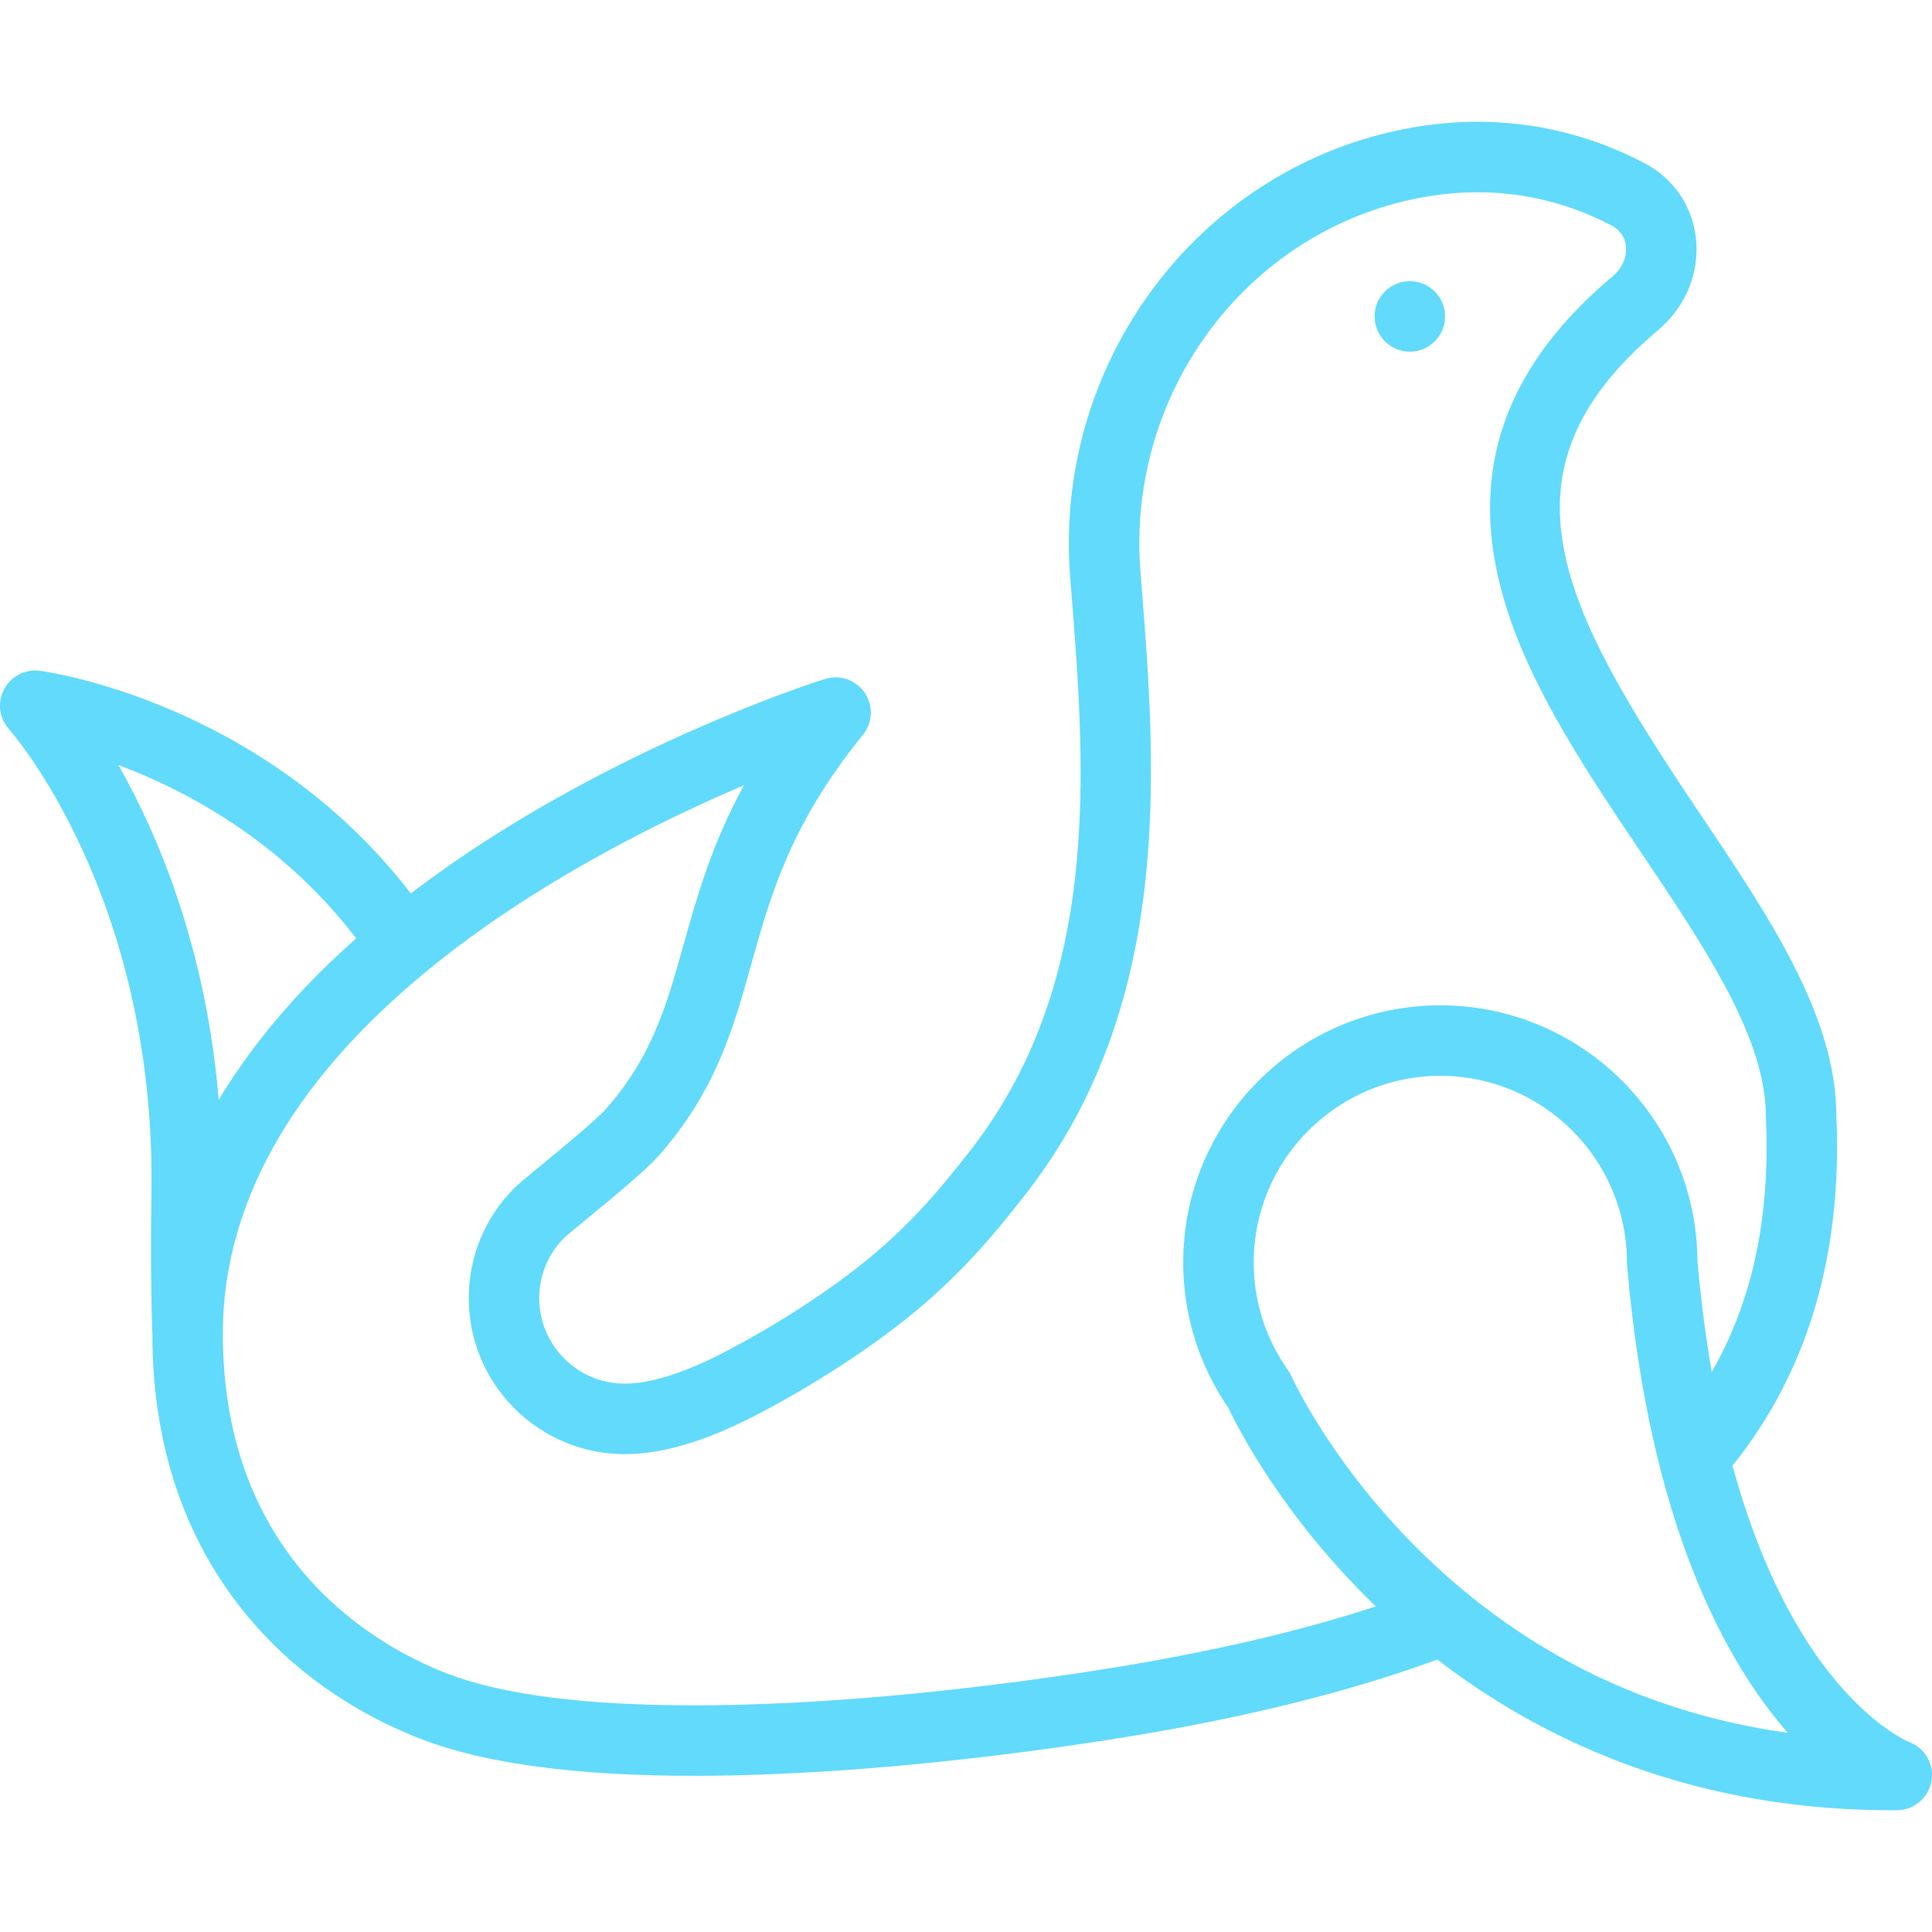
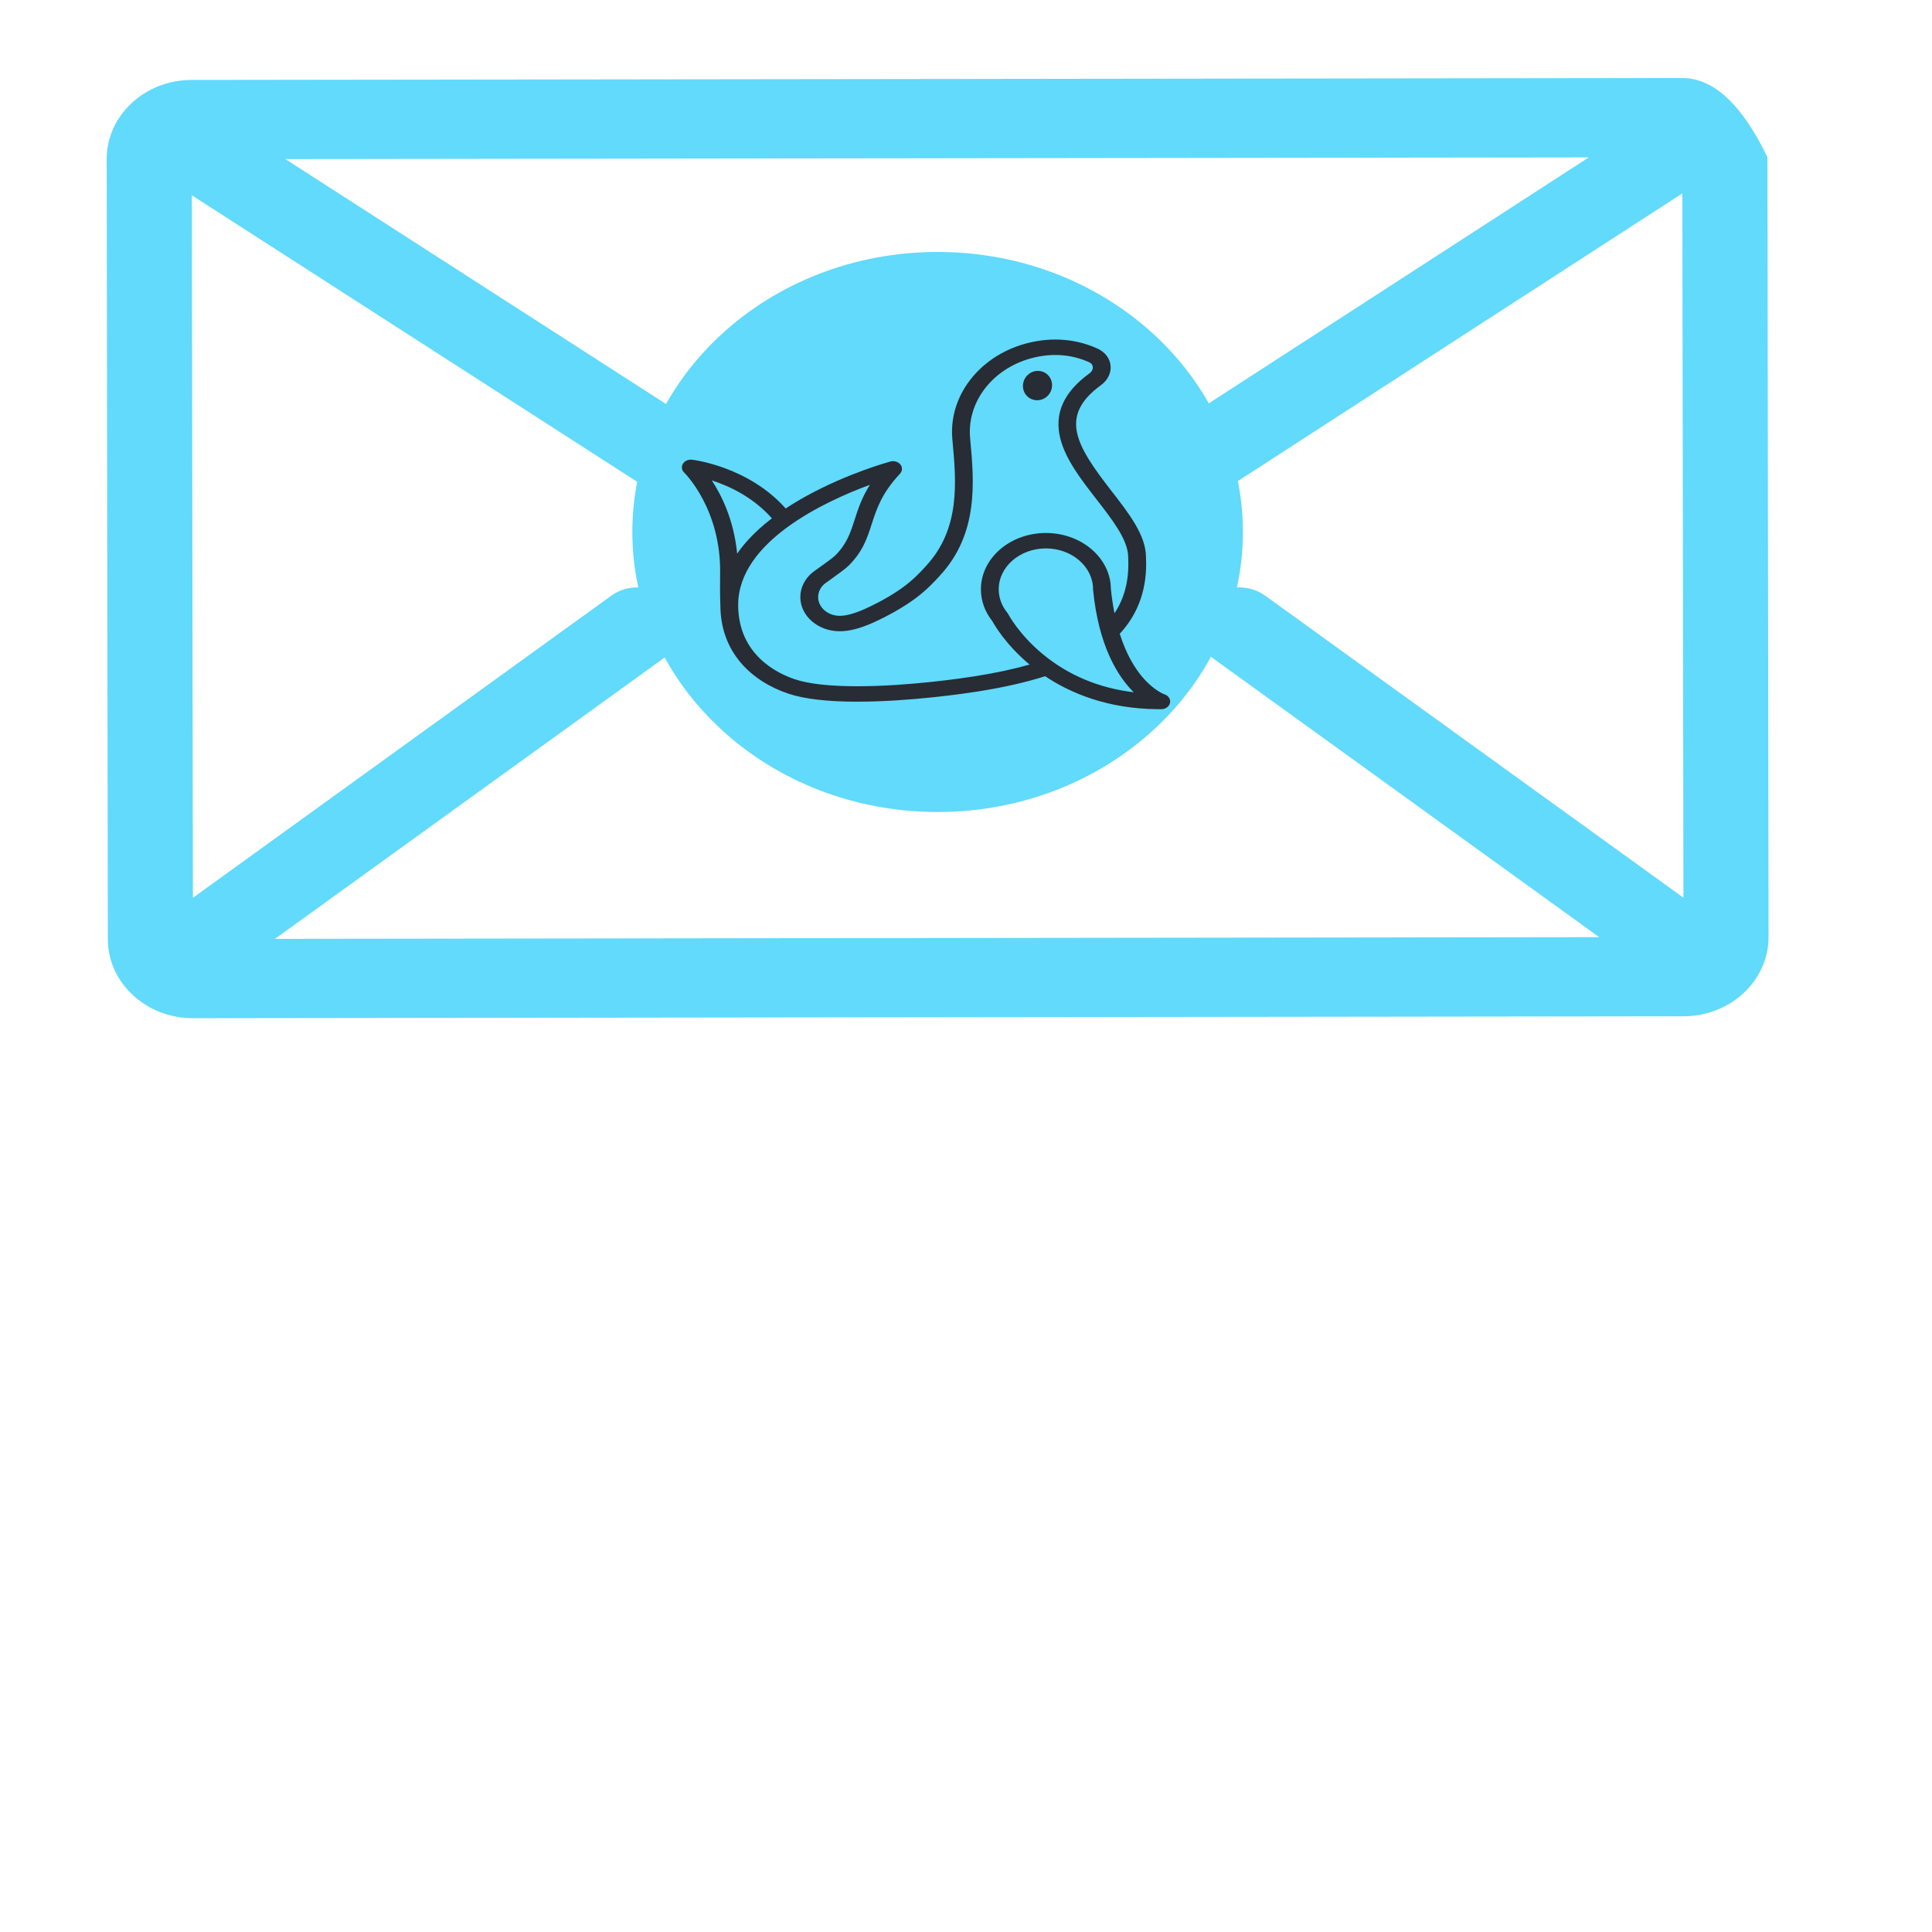
- <svg xmlns="http://www.w3.org/2000/svg" version="1.1" id="Layer_1" x="0px" y="0px" viewBox="0 0 511.999 511.999" style="enable-background:new 0 0 511.999 511.999;" xml:space="preserve">
-   <g fill="#61DAFB">
+ <svg xmlns="http://www.w3.org/2000/svg" xmlns:xlink="http://www.w3.org/1999/xlink" version="1.1" preserveAspectRatio="xMidYMid meet" viewBox="0 0 640 640" width="1000" height="1000">
+   <defs>
+     <path d="M557.28 25.85C557.27 25.85 557.26 25.85 557.25 25.85C507.87 25.91 112.87 26.42 63.5 26.48C55.97 26.49 48.89 29.23 43.57 34.19C38.25 39.16 35.33 45.76 35.34 52.77C35.38 78.6 35.68 285.24 35.72 311.08C35.73 318.09 38.67 324.68 44.01 329.63C49.33 334.57 56.4 337.29 63.92 337.29C63.93 337.29 63.95 337.29 63.96 337.29C113.33 337.23 508.33 336.72 557.7 336.66C573.25 336.64 585.88 324.85 585.86 310.37C585.84 293.15 585.71 207.05 585.48 52.07C577.04 34.59 567.64 25.85 557.28 25.85ZM310.62 191.74L94.52 52.69L526.31 52.14L310.62 191.74ZM529.75 310.44L91.08 311.01C168.31 255.25 211.21 224.28 219.79 218.08C225.94 213.64 227.06 205.39 222.29 199.66C217.51 193.93 208.66 192.89 202.5 197.33C193.26 204.01 147.06 237.36 63.9 297.41L63.55 64.69C207 156.98 286.69 208.25 302.63 218.51C305.04 220.06 307.84 220.83 310.64 220.83C313.46 220.83 316.27 220.05 318.69 218.49C334.6 208.19 414.14 156.71 557.3 64.06L557.66 297.37C474.53 237.35 428.35 204 419.11 197.33C412.96 192.89 404.1 193.93 399.33 199.66C394.56 205.39 395.68 213.64 401.83 218.08C418.89 230.4 461.53 261.18 529.75 310.44Z" id="aG0h7U1eH" />
+     <path d="M411.73 176.23C411.73 227.43 366.41 268.99 310.6 268.99C254.79 268.99 209.47 227.43 209.47 176.23C209.47 125.03 254.79 83.46 310.6 83.46C366.41 83.46 411.73 125.03 411.73 176.23Z" id="d6seq39tPR" />
+     <path d="M342.38 132.44C339.81 131.78 338.32 129.14 339.04 126.53C339.76 123.93 342.42 122.35 344.99 123.01C347.56 123.67 349.05 126.32 348.33 128.92C347.61 131.53 344.95 133.1 342.38 132.44Z" id="etaumNbiq" />
+     <path d="M378.43 224.28C375.99 221.41 373.12 216.88 370.93 209.95C377.22 203.17 380.14 194.65 379.62 184.53C379.59 177.33 374.04 170.17 368.16 162.6C356.58 147.68 350.57 137.88 364.71 127.58C367.01 125.9 368.19 123.42 367.87 120.93C367.56 118.55 365.97 116.56 363.49 115.44C359.12 113.47 354.44 112.47 349.58 112.47C347.4 112.47 345.18 112.68 342.96 113.09C326.01 116.2 314.25 129.96 315.45 145.19C315.46 145.31 315.52 145.98 315.53 146.06C316.79 159.71 318.15 175.13 306.79 187.44C306.75 187.48 306.45 187.81 306.41 187.86C305.04 189.36 302.48 192.16 298.65 194.89C293.66 198.44 287.98 201.07 286.35 201.79C283.06 203.25 280.31 204 278.18 204C274.23 204 271.02 201.22 271.02 197.8C271.02 196.14 271.77 194.58 273.12 193.41C273.32 193.26 274.19 192.63 274.96 192.09C277.69 190.14 280.03 188.45 281.06 187.43C285.82 182.74 287.26 178.28 288.78 173.56C290.4 168.57 292.06 163.4 298.12 156.94C298.95 156.06 299.01 154.82 298.28 153.89C297.55 152.96 296.2 152.55 294.95 152.88C294.38 153.04 280.86 156.75 267.13 164.31C264.69 165.65 262.41 167.03 260.27 168.44C247.97 154.62 230.01 152.38 229.22 152.29C227.99 152.15 226.79 152.69 226.22 153.64C225.64 154.59 225.81 155.75 226.64 156.54C226.76 156.66 238.96 168.6 238.55 190.2C238.49 193.92 238.51 197.37 238.63 200.45C238.65 207.96 240.99 214.46 245.6 219.77C249.48 224.23 254.9 227.71 261.27 229.82C266.52 231.56 274.15 232.44 283.94 232.44C301.64 232.44 320.25 229.64 323.8 229.08C332.34 227.73 339.79 226.05 346.22 224.01C354.5 229.54 366.78 234.81 383.6 234.93C383.8 234.94 384.7 234.93 384.7 234.93C386.13 234.93 387.35 234.03 387.59 232.81C387.83 231.59 387.03 230.4 385.68 229.98C385.65 229.97 382.24 228.75 378.43 224.28ZM255.7 171.7C252.64 174.04 249.98 176.47 247.73 178.96C246.42 180.41 245.22 181.91 244.19 183.41C243.12 172.37 239.11 164.19 235.79 159.13C241.51 160.98 249.48 164.66 255.7 171.7ZM283.94 227.33C274.88 227.33 267.96 226.56 263.37 225.04C257.71 223.17 244.53 217.01 244.53 200.38C244.53 179.38 273.36 166.05 288.16 160.6C285.45 164.9 284.22 168.7 283.1 172.19C281.7 176.51 280.5 180.24 276.63 184.06C275.83 184.85 272.82 186.99 271.21 188.14C269.89 189.08 269.29 189.51 268.97 189.78C266.49 191.92 265.12 194.77 265.12 197.8C265.12 204.04 270.98 209.11 278.18 209.11C281.3 209.11 284.85 208.2 289.05 206.34C290.8 205.56 296.96 202.71 302.4 198.84C306.71 195.77 309.64 192.57 311.04 191.03C311.08 190.99 311.36 190.67 311.4 190.63C324.2 176.76 322.7 159.58 321.41 145.7C321.4 145.6 321.34 144.88 321.33 144.74C320.38 132.08 330.14 120.67 344.19 118.09C346 117.76 347.81 117.59 349.58 117.59C353.48 117.59 357.25 118.39 360.77 119.98C361.68 120.39 361.94 121.03 362 121.49C362.1 122.28 361.7 123.09 360.92 123.66C352.3 129.94 349.14 137.04 351.27 145.36C353.04 152.29 358.24 158.98 363.26 165.45C368.46 172.16 373.39 178.51 373.71 184.04C373.72 184.22 373.75 185.13 373.75 185.34C374.01 192.26 372.51 198.16 369.19 203.15C368.7 200.69 368.29 198.01 367.99 195.09C367.92 184.86 358.29 176.56 346.47 176.56C334.6 176.56 324.94 184.92 324.94 195.21C324.94 199 326.25 202.65 328.73 205.77C329.46 207.11 333.23 213.61 341.07 220.15C335.7 221.67 329.61 222.97 322.74 224.05C319.28 224.6 301.13 227.33 283.94 227.33ZM334 203.46C333.92 203.3 333.82 203.15 333.71 203.01C331.83 200.72 330.84 198.02 330.84 195.21C330.84 187.74 337.85 181.67 346.47 181.67C355.08 181.67 362.09 187.74 362.09 195.21C362.09 195.28 362.1 195.35 362.1 195.42C363.95 214.02 370.24 224.05 375.56 229.32C364.05 227.94 353.96 223.72 345.47 216.73C337.53 210.18 334.03 203.52 334 203.46Z" id="c3RsxupO5A" />
+   </defs>
+   <g>
    <g>
-       <circle cx="373.621" cy="83.85" r="9.341" />
+       <g>
+         <use xlink:href="#aG0h7U1eH" opacity="1" fill="#61dafb" fill-opacity="1" />
+         <g>
+           <use xlink:href="#aG0h7U1eH" opacity="1" fill-opacity="0" stroke="#000000" stroke-width="1" stroke-opacity="0" />
+         </g>
+       </g>
+       <g>
+         <use xlink:href="#d6seq39tPR" opacity="1" fill="#61dafb" fill-opacity="1" />
+       </g>
+       <g>
+         <use xlink:href="#etaumNbiq" opacity="1" fill="#282c34" fill-opacity="1" />
+         <g>
+           <use xlink:href="#etaumNbiq" opacity="1" fill-opacity="0" stroke="#000000" stroke-width="1" stroke-opacity="0" />
+         </g>
+       </g>
+       <g>
+         <use xlink:href="#c3RsxupO5A" opacity="1" fill="#282c34" fill-opacity="1" />
+         <g>
+           <use xlink:href="#c3RsxupO5A" opacity="1" fill-opacity="0" stroke="#000000" stroke-width="1" stroke-opacity="0" />
+         </g>
+       </g>
    </g>
  </g>
-   <g fill="#61DAFB">
-     <g>
-       <path d="M505.834,461.606c-0.103-0.037-10.903-4.48-22.962-20.805c-7.737-10.475-16.82-27.05-23.753-52.372    c19.919-24.772,29.177-55.88,27.534-92.862c-0.097-26.313-17.684-52.465-36.301-80.149    c-36.647-54.497-55.669-90.303-10.894-127.966c7.26-6.107,10.991-15.192,9.981-24.302c-0.961-8.665-6.01-15.968-13.844-20.031    c-13.847-7.201-28.663-10.851-44.038-10.851c-6.891,0-13.939,0.752-20.949,2.236c-53.662,11.372-90.895,61.653-87.091,117.289    c0.03,0.445,0.225,2.913,0.25,3.214c4.008,49.854,8.303,106.201-27.65,151.183l-1.203,1.514    c-4.352,5.502-12.45,15.743-24.551,25.687c-15.799,12.983-33.796,22.591-38.935,25.226c-10.432,5.35-19.138,8.062-25.875,8.062    c-12.49,0-22.651-10.156-22.651-22.64c0-6.073,2.373-11.776,6.642-16.022c0.613-0.581,3.374-2.852,5.811-4.856    c8.636-7.103,16.052-13.286,19.327-17.014c15.055-17.143,19.608-33.425,24.43-50.665c5.107-18.259,10.387-37.14,29.572-60.749    c2.599-3.198,2.795-7.721,0.483-11.133c-2.312-3.409-6.584-4.904-10.52-3.673c-1.8,0.563-44.609,14.11-88.083,41.746    c-7.699,4.895-14.928,9.933-21.692,15.097c-38.924-50.512-95.773-58.67-98.295-59.007c-3.886-0.517-7.68,1.442-9.504,4.91    c-1.825,3.469-1.29,7.707,1.338,10.613c0.39,0.432,38.987,44.044,37.718,122.989c-0.218,13.576-0.134,26.18,0.249,37.464    c0.05,27.426,7.47,51.169,22.065,70.572c12.271,16.314,29.415,29.009,49.579,36.714c16.638,6.358,40.783,9.583,71.763,9.583    c56.023,0,114.919-10.212,126.157-12.26c27.056-4.93,50.62-11.086,70.973-18.551c26.218,20.217,65.095,39.475,118.333,39.927    c0.633,0.006,3.471,0.003,3.471,0.003c4.524-0.03,8.376-3.301,9.143-7.76C512.63,467.512,510.09,463.145,505.834,461.606z     M31.38,202.735c18.104,6.774,43.327,20.231,63.006,45.94c-9.662,8.56-18.093,17.418-25.202,26.528    c-4.147,5.315-7.955,10.794-11.212,16.274C54.573,251.134,41.887,221.238,31.38,202.735z M306.596,439.973    c-10.96,1.997-68.392,11.957-122.809,11.957c-28.691,0-50.593-2.809-65.094-8.352c-17.931-6.852-59.635-29.348-59.635-90.112    c0-76.735,91.232-125.42,138.091-145.362c-8.577,15.71-12.461,29.597-16.028,42.35c-4.416,15.788-8.229,29.425-20.475,43.369    c-2.541,2.893-12.048,10.713-17.157,14.914c-4.184,3.441-6.076,5.004-7.076,5.997c-7.863,7.816-12.193,18.225-12.193,29.309    c0,22.785,18.541,41.321,41.333,41.321c9.867,0,21.118-3.31,34.399-10.121c5.559-2.85,25.033-13.252,42.272-27.416    c13.65-11.217,22.899-22.913,27.343-28.533l1.138-1.435c40.51-50.682,35.772-113.479,31.697-164.179    c-0.029-0.357-0.238-3.017-0.27-3.502c-2.998-46.255,27.88-87.973,72.347-97.397c5.739-1.214,11.484-1.83,17.078-1.83    c12.345,0,24.262,2.942,35.43,8.748c2.871,1.49,3.698,3.819,3.886,5.511c0.321,2.896-0.964,5.866-3.439,7.948    c-27.273,22.941-37.262,48.866-30.533,79.258c5.609,25.338,22.05,49.786,37.949,73.429c16.48,24.507,32.076,47.698,33.072,67.916    c0.034,0.678,0.125,3.997,0.151,4.764c0.821,25.274-3.951,46.82-14.449,65.06c-1.562-8.98-2.855-18.768-3.785-29.443    c-0.227-37.38-30.706-67.721-68.136-67.721c-37.571,0-68.138,30.567-68.138,68.139c0,13.872,4.146,27.198,11.999,38.599    c2.315,4.907,14.254,28.633,39.039,52.556C347.611,431.274,328.33,436.013,306.596,439.973z M378.557,413.217    c-25.159-23.923-36.217-48.281-36.318-48.508c-0.251-0.567-0.559-1.109-0.918-1.616c-5.937-8.385-9.075-18.251-9.075-28.533    c0-27.27,22.186-49.457,49.456-49.457c27.27,0,49.456,22.186,49.456,49.457c0,0.267,0.012,0.535,0.035,0.802    c5.852,67.929,25.751,104.578,42.584,123.847C437.346,454.155,405.406,438.746,378.557,413.217z" />
-     </g>
-   </g>
-   <g>
- </g>
-   <g>
- </g>
-   <g>
- </g>
-   <g>
- </g>
-   <g>
- </g>
-   <g>
- </g>
-   <g>
- </g>
-   <g>
- </g>
-   <g>
- </g>
-   <g>
- </g>
-   <g>
- </g>
-   <g>
- </g>
-   <g>
- </g>
-   <g>
- </g>
-   <g>
- </g>
</svg>
